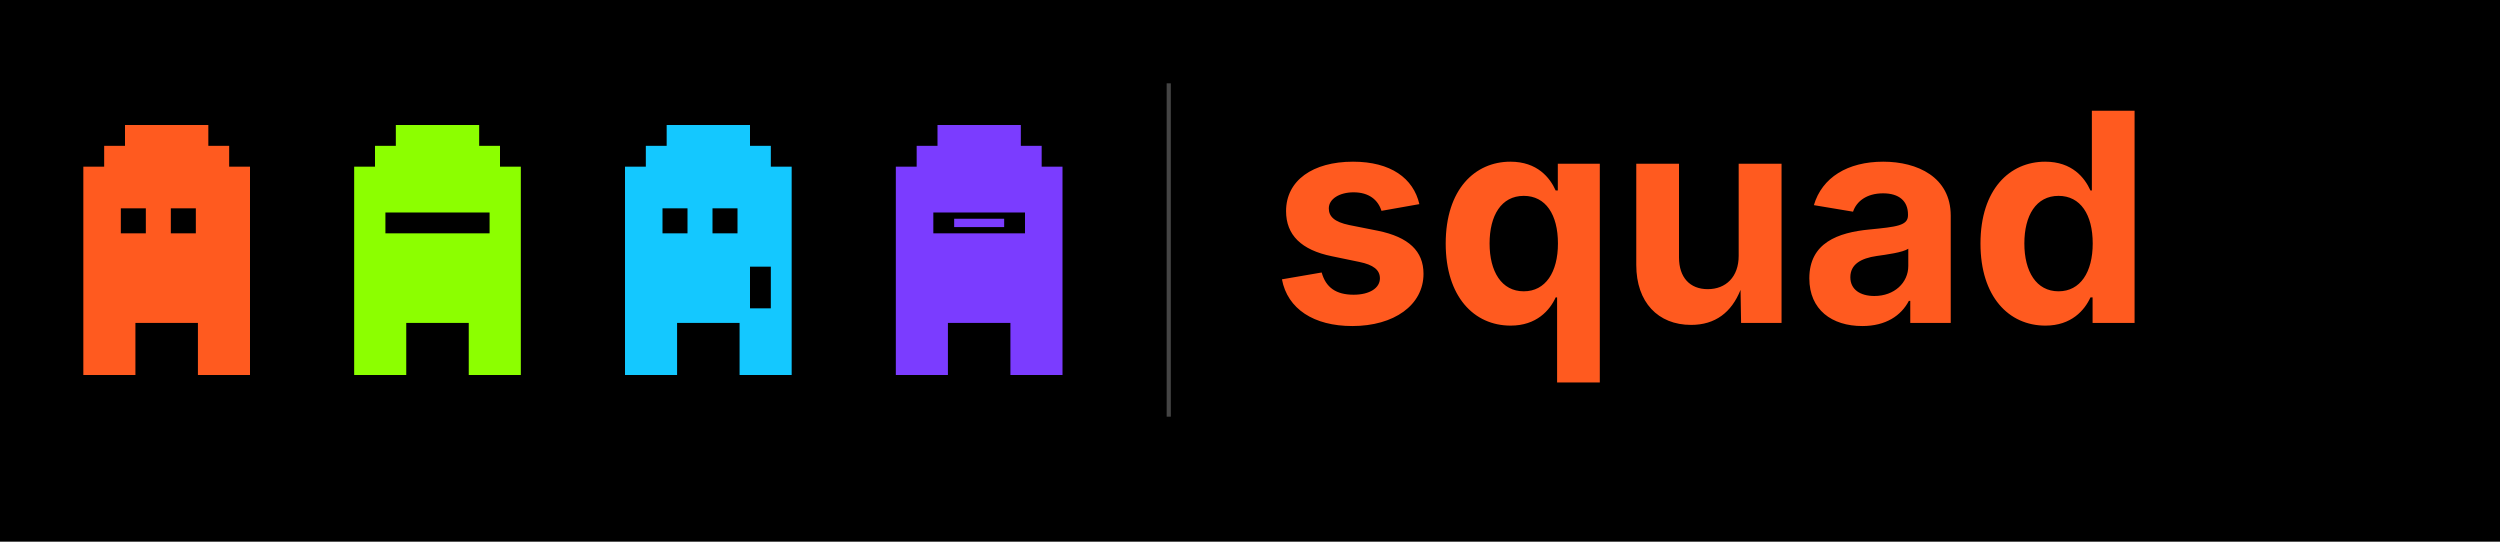
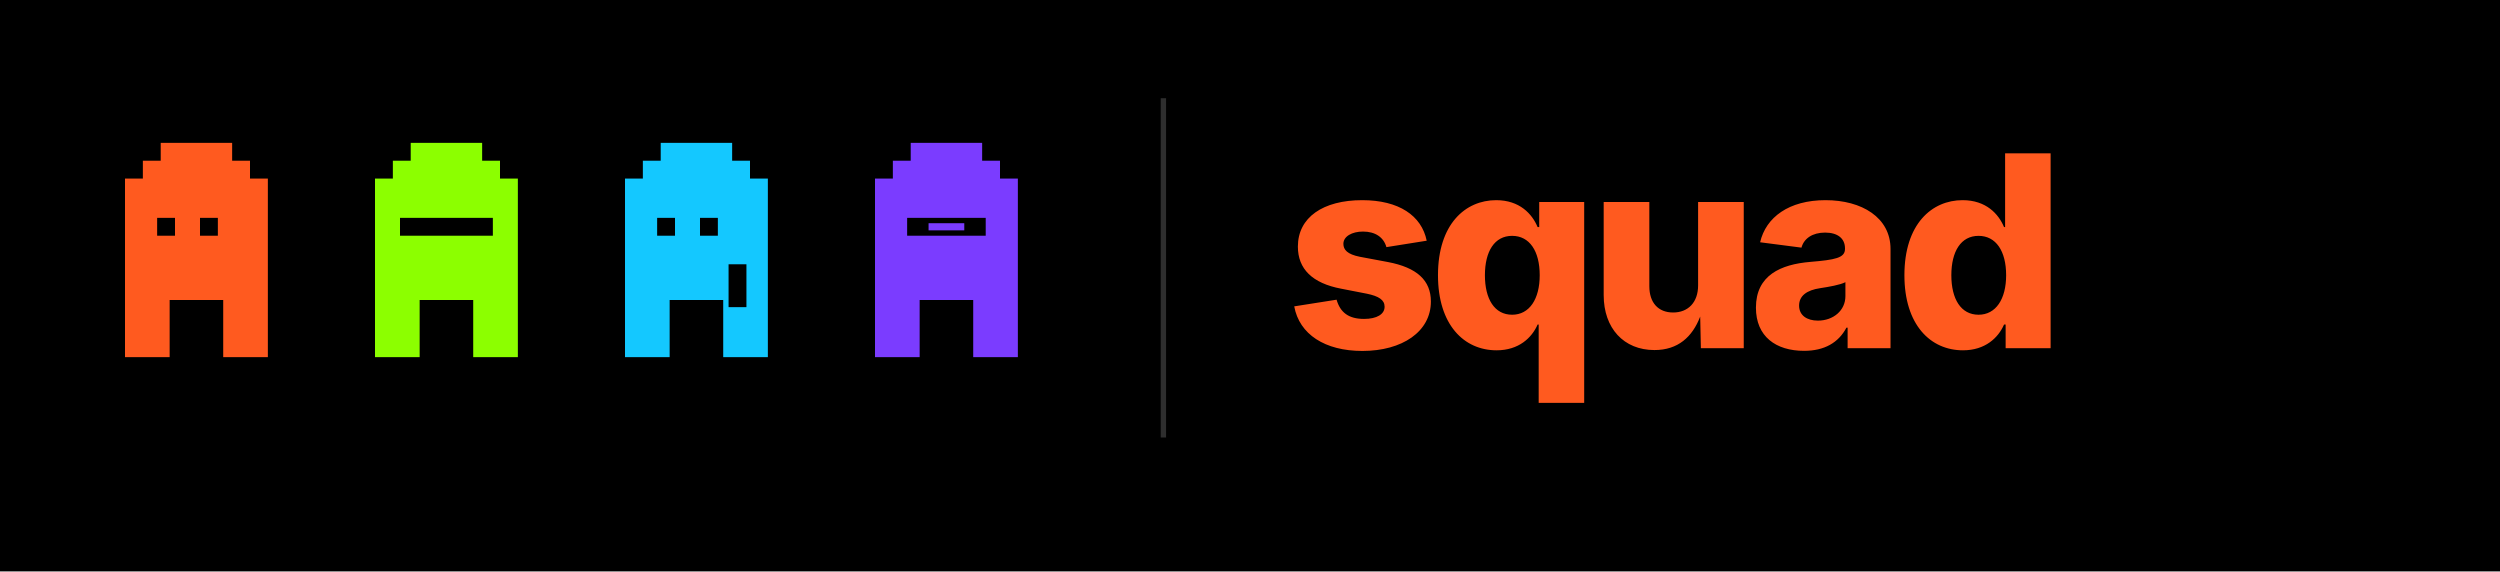
- <svg xmlns="http://www.w3.org/2000/svg" width="1200" height="260" viewBox="0 0 1200 260" fill="none">
-   <rect width="1200" height="260" fill="#000000" />
-   <g transform="translate(40,60)">
-     <path d="M20 0H60V10H70V20H80V120H55V95H25V120H0V20H10V10H20V0Z" fill="#FF5A1F" />
-     <rect x="18" y="40" width="12" height="12" fill="#000" />
-     <rect x="42" y="40" width="12" height="12" fill="#000" />
+ <svg xmlns="http://www.w3.org/2000/svg" width="1400" height="320" viewBox="0 0 1400 320">
+   <rect width="1400" height="320" fill="#000000" />
+   <g transform="translate(70 80)">
+     <path fill="#FF5A1F" d="M20 0H60V10H70V20H80V120H55V88H25V120H0V20H10V10H20Z" />
+     <rect x="18" y="42" width="10" height="10" fill="#000" />
+     <rect x="42" y="42" width="10" height="10" fill="#000" />
  </g>
-   <g transform="translate(170,60)">
-     <path d="M20 0H60V10H70V20H80V120H55V95H25V120H0V20H10V10H20V0Z" fill="#8CFF00" />
-     <rect x="15" y="42" width="50" height="10" fill="#000" />
+   <g transform="translate(210 80)">
+     <path fill="#8CFF00" d="M20 0H60V10H70V20H80V120H55V88H25V120H0V20H10V10H20Z" />
+     <rect x="14" y="42" width="52" height="10" fill="#000" />
  </g>
-   <g transform="translate(300,60)">
-     <path d="M20 0H60V10H70V20H80V120H55V95H25V120H0V20H10V10H20V0Z" fill="#14C8FF" />
-     <rect x="18" y="40" width="12" height="12" fill="#000" />
-     <rect x="42" y="40" width="12" height="12" fill="#000" />
-     <path d="M45 78H60V88H70V68H60V78H45Z" fill="#000" />
+   <g transform="translate(350 80)">
+     <path fill="#14C8FF" d="M20 0H60V10H70V20H80V120H55V88H25V120H0V20H10V10H20Z" />
+     <rect x="18" y="42" width="10" height="10" fill="#000" />
+     <rect x="42" y="42" width="10" height="10" fill="#000" />
+     <path fill="#000" d="M44 82H58V92H68V68H58V82H44Z" />
  </g>
-   <g transform="translate(430,60)">
-     <path d="M20 0H60V10H70V20H80V120H55V95H25V120H0V20H10V10H20V0Z" fill="#7B3CFF" />
+   <g transform="translate(490 80)">
+     <path fill="#7B3CFF" d="M20 0H60V10H70V20H80V120H55V88H25V120H0V20H10V10H20Z" />
    <rect x="18" y="42" width="44" height="10" fill="#000" />
-     <rect x="28" y="45" width="24" height="4" fill="#7B3CFF" />
+     <rect x="30" y="45" width="20" height="4" fill="#7B3CFF" />
  </g>
-   <rect x="560" y="40" width="2" height="160" fill="#444" />
-   <text x="610" y="155" fill="#FF5A1F" font-size="140" font-family="Inter, Arial, sans-serif" font-weight="700">squad</text>
+   <rect x="650" y="55" width="3" height="190" fill="#2E2E2E" />
+   <text x="720" y="195" fill="#FF5A1F" font-family="Inter, Arial, sans-serif" font-size="150" font-weight="800" letter-spacing="-6">
+     squad
+   </text>
</svg>
